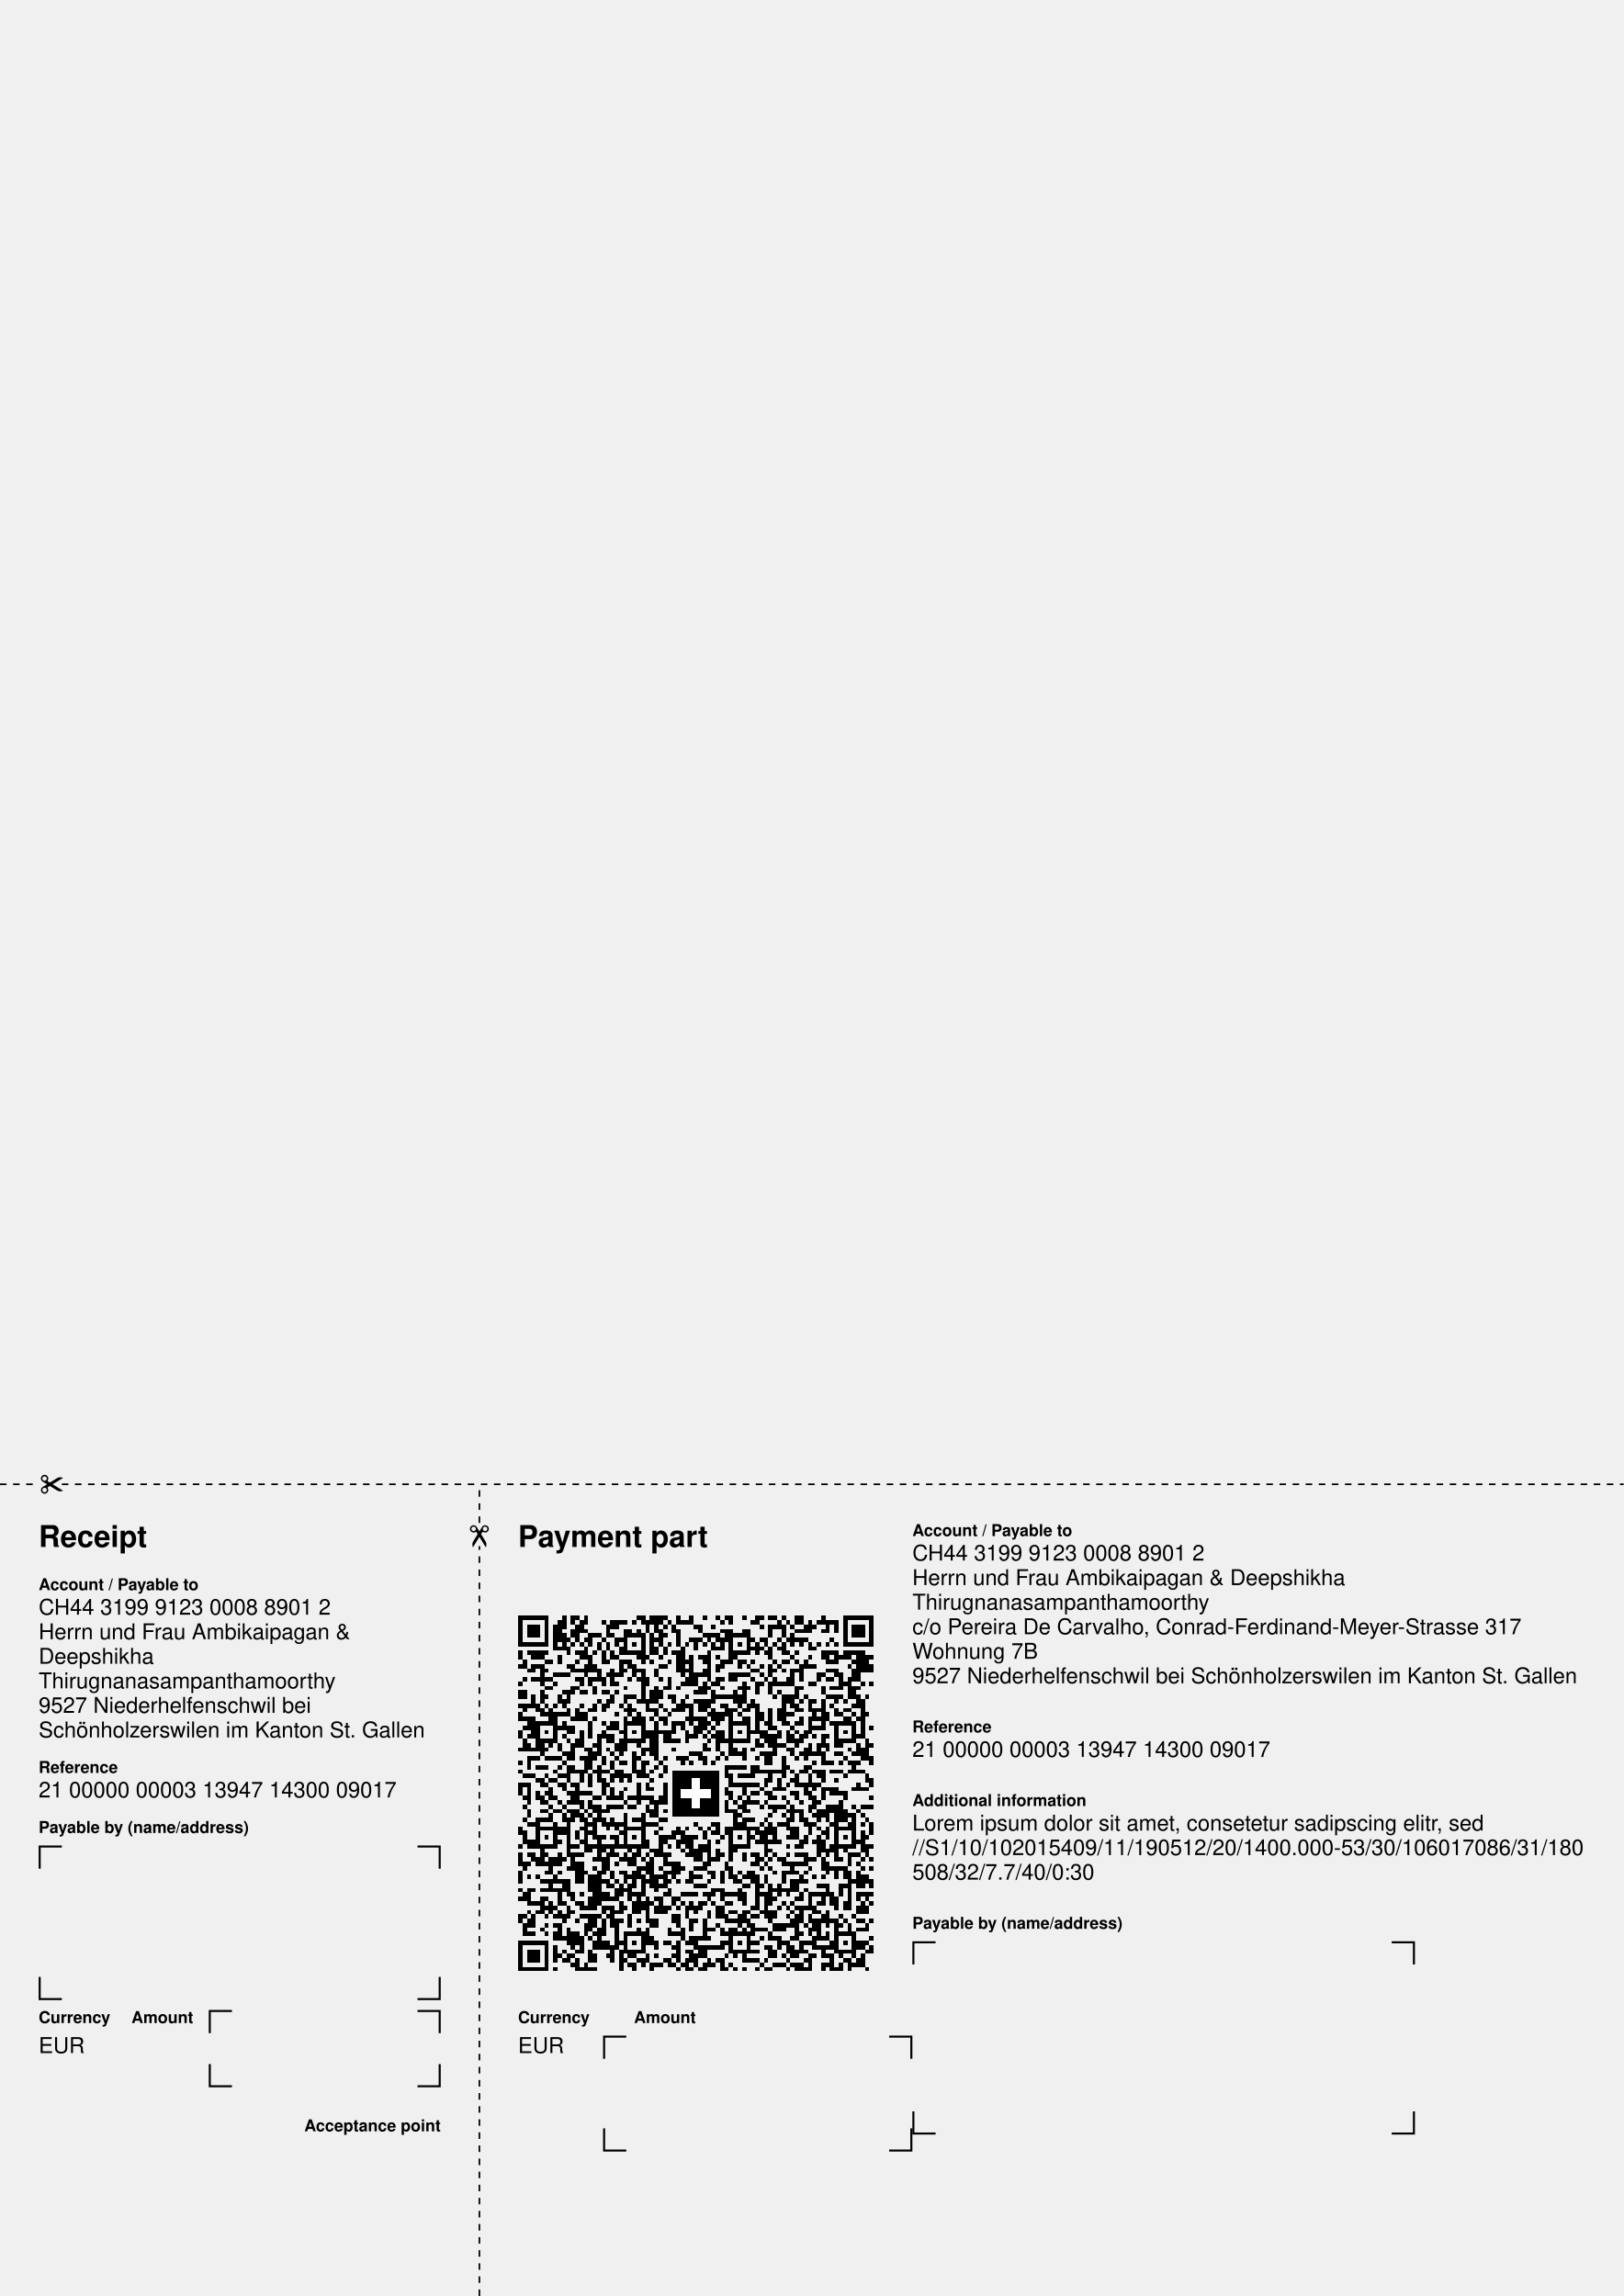
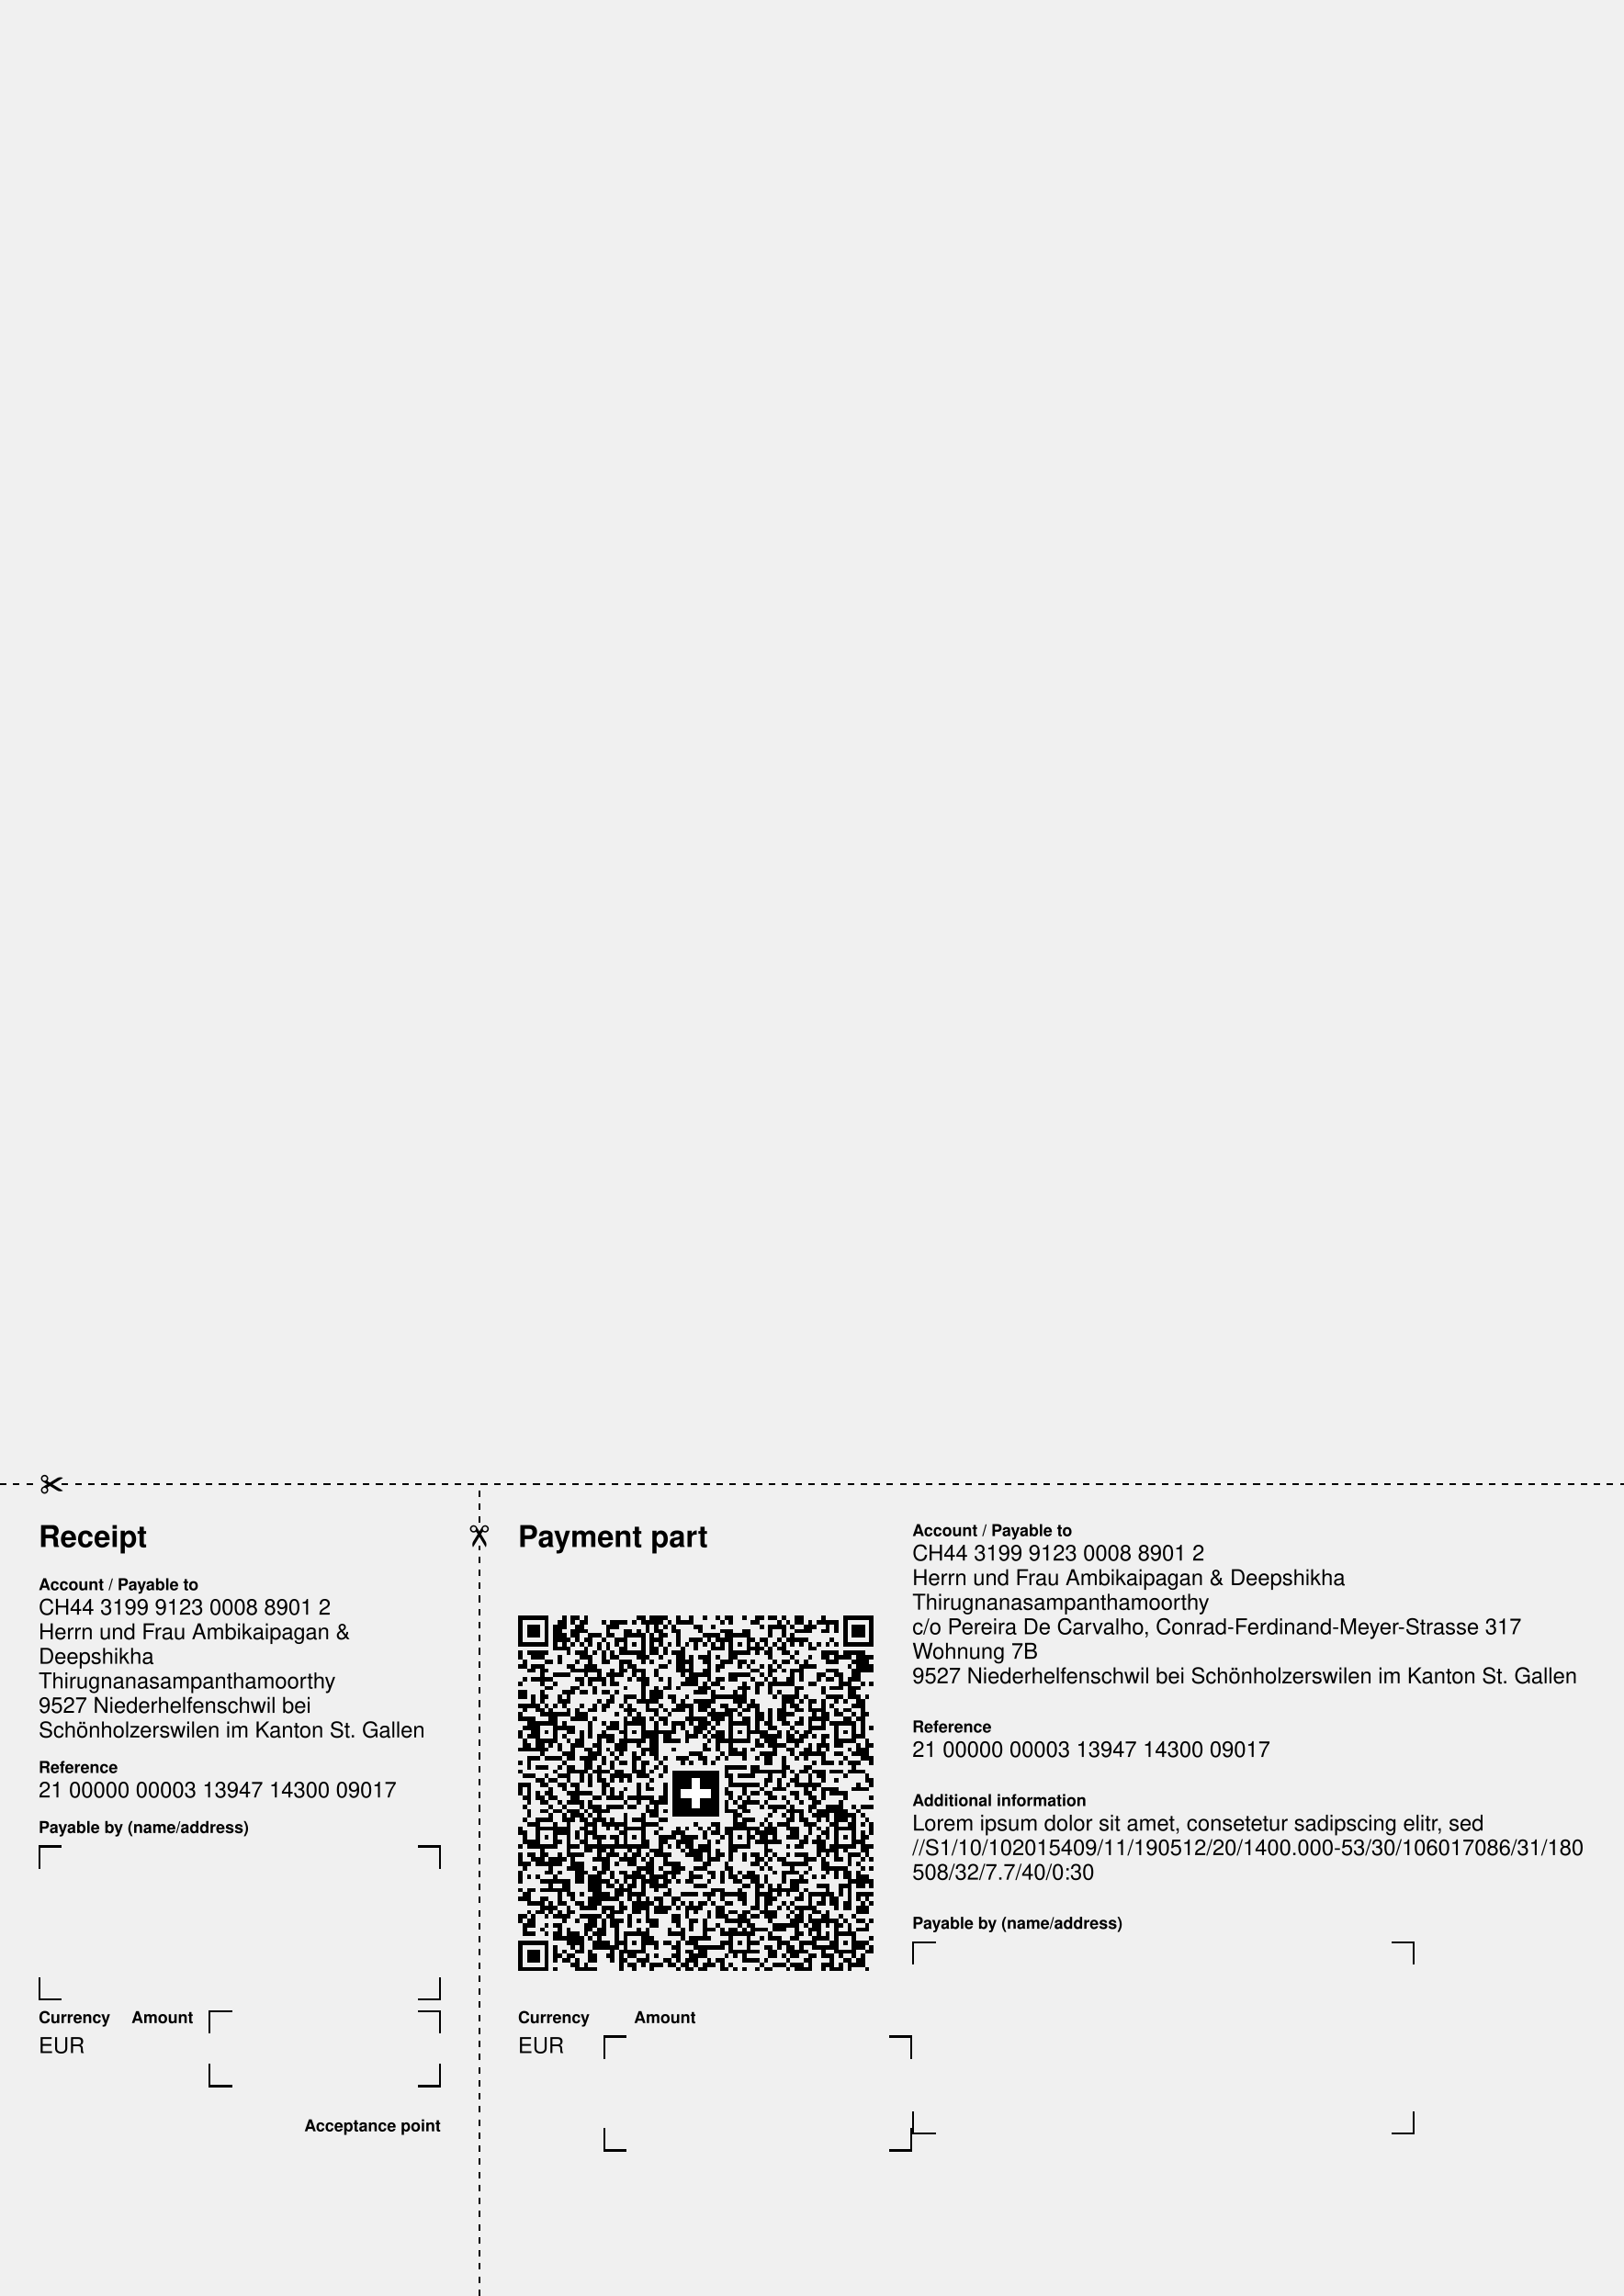
<svg xmlns="http://www.w3.org/2000/svg" width="210mm" height="297mm" version="1.1" viewBox="0 0 595.276 841.89">
  <g font-family="Helvetica,Arial,&quot;Liberation Sans&quot;" transform="translate(0 841.89)">
    <g transform="translate(189.921 0)">
      <text x="0" y="-274.665" font-size="11" font-weight="bold">Payment part</text>
    </g>
    <g transform="translate(189.921 -119.055) scale(1.61)">
      <path fill="#000000" shape-rendering="crispEdges" d="M0,-81h7v1h-7zm10,0h1v3h-1zm2,0h2v1h-2zm3,0h1v2h-1zm12,0h2v1h-2zm3,0h3v2h-3z m3,0h1v1h-1zm3,0h1v2h-1zm3,0h1v2h-1zm3,0h1v1h-1zm3,0h1v1h-1zm2,0h2v1h-2z m4,0h1v1h-1zm3,0h2v1h-2zm3,0h2v1h-2zm3,0h1v1h-1zm3,0h2v2h-2zm6,0h1v2h-1z m5,0h7v1h-7zm-74,1h1v6h-1zm6,0h1v6h-1zm3,0h1v5h-1zm3,0h1v1h-1zm2,0h1v3h-1z m5,0h1v1h-1zm2,0h4v1h-4zm5,0h1v1h-1zm2,0h2v1h-2zm6,0h1v1h-1zm3,0h2v1h-2z m9,0h1v1h-1zm2,0h1v1h-1zm5,0h2v1h-2zm6,0h1v2h-1zm2,0h1v1h-1zm5,0h1v3h-1z m2,0h1v1h-1zm2,0h3v1h-3zm4,0h1v6h-1zm6,0h1v6h-1zm-78,1h3v3h-3zm6,0h1v6h-1z m5,0h1v4h-1zm7,0h3v1h-3zm9,0h1v2h-1zm2,0h1v2h-1zm2,0h1v1h-1zm2,0h1v2h-1z m5,0h2v1h-2zm4,0h1v1h-1zm11,0h1v1h-1zm2,0h1v3h-1zm1,0h1v1h-1zm2,0h1v3h-1z m2,0h1v1h-1zm3,0h1v2h-1zm2,0h1v1h-1zm3,0h1v2h-1zm2,0h1v2h-1zm4,0h3v3h-3z m-64,1h1v2h-1zm3,0h1v1h-1zm5,0h1v2h-1zm4,0h1v6h-1zm1,0h1v2h-1zm2,0h1v2h-1z m5,0h1v4h-1zm4,0h1v4h-1zm5,0h1v1h-1zm5,0h3v1h-3zm5,0h2v2h-2zm12,0h2v1h-2z m6,0h1v1h-1zm-59,1h1v4h-1zm6,0h3v1h-3zm5,0h1v1h-1zm5,0h1v1h-1zm2,0h1v7h-1z m2,0h1v5h-1zm3,0h1v1h-1zm9,0h4v1h-4zm5,0h4v1h-4zm15,0h1v3h-1zm-51,1h1v1h-1z m4,0h2v1h-2zm4,0h1v1h-1zm3,0h2v1h-2zm9,0h1v1h-1zm8,0h3v1h-3zm4,0h1v1h-1z m2,0h4v1h-4zm7,0h1v4h-1zm1,0h1v1h-1zm2,0h2v1h-2zm4,0h1v1h-1zm2,0h1v1h-1z m2,0h3v1h-3zm8,0h1v1h-1zm-70,1h5v1h-5zm11,0h1v1h-1zm2,0h1v1h-1zm2,0h1v1h-1z m2,0h1v2h-1zm2,0h1v2h-1zm2,0h1v1h-1zm4,0h1v1h-1zm8,0h1v1h-1zm4,0h1v1h-1z m2,0h1v2h-1zm2,0h1v1h-1zm2,0h1v2h-1zm2,0h1v2h-1zm2,0h1v5h-1zm2,0h1v1h-1z m4,0h1v3h-1zm2,0h1v1h-1zm2,0h1v1h-1zm2,0h1v3h-1zm4,0h1v1h-1zm2,0h1v2h-1z m2,0h1v1h-1zm2,0h1v1h-1zm2,0h1v1h-1zm3,0h5v1h-5zm-66,1h1v1h-1zm2,0h1v2h-1z m4,0h1v3h-1zm8,0h1v2h-1zm8,0h1v2h-1zm2,0h1v2h-1zm4,0h1v7h-1zm8,0h1v1h-1z m8,0h1v1h-1zm2,0h1v1h-1zm2,0h1v3h-1zm2,0h1v1h-1zm8,0h1v1h-1zm-67,1h1v2h-1z m2,0h5v1h-5zm11,0h2v1h-2zm4,0h1v1h-1zm2,0h1v3h-1zm2,0h1v2h-1zm4,0h3v1h-3z m10,0h2v1h-2zm8,0h1v7h-1zm6,0h3v1h-3zm7,0h1v1h-1zm5,0h1v1h-1zm2,0h1v1h-1z m6,0h4v1h-4zm5,0h5v1h-5zm-71,1h3v1h-3zm6,0h1v2h-1zm5,0h1v1h-1zm2,0h1v4h-1z m6,0h1v1h-1zm5,0h1v1h-1zm2,0h1v1h-1zm3,0h1v1h-1zm4,0h1v4h-1zm3,0h1v7h-1z m2,0h2v1h-2zm4,0h1v1h-1zm4,0h1v1h-1zm13,0h1v1h-1zm4,0h1v1h-1zm3,0h2v1h-2z m3,0h4v1h-4zm5,0h3v4h-3zm3,0h1v1h-1zm-79,1h1v2h-1zm5,0h2v1h-2zm7,0h1v1h-1z m7,0h1v1h-1zm3,0h1v4h-1zm1,0h2v1h-2zm6,0h1v1h-1zm4,0h1v1h-1zm4,0h1v1h-1z m4,0h1v1h-1zm4,0h2v1h-2zm4,0h2v1h-2zm3,0h1v1h-1zm5,0h1v1h-1zm2,0h2v1h-2z m3,0h1v1h-1zm2,0h1v2h-1zm5,0h3v1h-3zm6,0h1v1h-1zm-76,1h1v1h-1zm3,0h3v1h-3z m8,0h2v1h-2zm4,0h1v3h-1zm2,0h1v2h-1zm8,0h2v1h-2zm7,0h2v1h-2zm13,0h2v1h-2z m5,0h1v1h-1zm2,0h1v1h-1zm3,0h1v1h-1zm2,0h1v3h-1zm2,0h1v1h-1zm5,0h1v4h-1z m2,0h2v1h-2zm9,0h1v1h-1zm5,0h1v2h-1zm-78,1h2v1h-2zm3,0h1v4h-1zm1,0h1v1h-1z m6,0h3v1h-3zm6,0h1v3h-1zm3,0h1v4h-1zm3,0h1v1h-1zm2,0h3v1h-3zm5,0h1v2h-1z m7,0h1v1h-1zm4,0h1v2h-1zm3,0h1v1h-1zm8,0h2v1h-2zm5,0h1v1h-1zm2,0h1v1h-1z m2,0h1v4h-1zm1,0h1v1h-1zm7,0h3v1h-3zm6,0h1v3h-1zm-68,1h4v1h-4zm12,0h1v1h-1z m2,0h1v1h-1zm4,0h1v1h-1zm2,0h1v7h-1zm12,0h1v3h-1zm1,0h1v1h-1zm7,0h5v1h-5z m7,0h1v1h-1zm13,0h2v1h-2zm4,0h2v1h-2zm5,0h1v2h-1zm-76,1h1v1h-1zm2,0h2v1h-2z m3,0h2v1h-2zm7,0h2v1h-2zm3,0h2v1h-2zm3,0h1v2h-1zm6,0h1v1h-1zm2,0h1v1h-1z m2,0h1v2h-1zm3,0h1v1h-1zm2,0h1v3h-1zm4,0h1v2h-1zm7,0h2v1h-2zm3,0h2v1h-2z m5,0h1v1h-1zm3,0h1v1h-1zm2,0h1v2h-1zm3,0h1v2h-1zm7,0h1v1h-1zm2,0h2v1h-2z m3,0h1v3h-1zm2,0h1v5h-1zm-75,1h1v1h-1zm8,0h1v1h-1zm6,0h1v1h-1zm2,0h1v1h-1z m6,0h1v1h-1zm15,0h1v1h-1zm5,0h1v3h-1zm2,0h2v1h-2zm7,0h1v5h-1zm3,0h1v3h-1z m1,0h1v1h-1zm2,0h1v3h-1zm2,0h2v1h-2zm7,0h2v1h-2zm8,0h1v1h-1zm4,0h1v1h-1z m2,0h1v1h-1zm-74,1h2v1h-2zm6,0h2v1h-2zm5,0h1v2h-1zm7,0h1v1h-1zm7,0h1v4h-1z m2,0h1v1h-1zm3,0h1v1h-1zm5,0h1v2h-1zm2,0h1v1h-1zm3,0h1v1h-1zm4,0h1v1h-1z m2,0h1v1h-1zm11,0h1v3h-1zm1,0h1v1h-1zm5,0h1v2h-1zm2,0h2v1h-2zm5,0h1v3h-1z m1,0h1v1h-1zm-77,1h2v2h-2zm5,0h1v3h-1zm5,0h3v1h-3zm4,0h2v1h-2zm5,0h2v1h-2z m3,0h1v1h-1zm8,0h1v3h-1zm2,0h1v2h-1zm8,0h1v1h-1zm4,0h1v3h-1zm5,0h1v3h-1z m10,0h1v1h-1zm-56,1h1v3h-1zm3,0h1v1h-1zm3,0h1v2h-1zm2,0h1v2h-1zm10,0h1v2h-1z m3,0h3v1h-3zm10,0h2v1h-2zm4,0h1v1h-1zm7,0h4v1h-4zm5,0h1v3h-1zm8,0h1v1h-1z m2,0h1v7h-1zm1,0h2v2h-2zm4,0h1v1h-1zm5,0h4v1h-4zm7,0h1v3h-1zm2,0h1v1h-1z m-69,1h1v2h-1zm8,0h1v1h-1zm2,0h1v2h-1zm4,0h1v1h-1zm3,0h1v1h-1zm2,0h1v3h-1z m6,0h1v1h-1zm2,0h1v3h-1zm3,0h4v1h-4zm13,0h1v2h-1zm11,0h1v1h-1zm2,0h1v3h-1z m1,0h1v1h-1zm2,0h1v7h-1zm3,0h1v1h-1zm2,0h1v1h-1zm4,0h1v9h-1zm-78,1h3v1h-3z m4,0h1v2h-1zm2,0h1v1h-1zm2,0h1v1h-1zm6,0h1v1h-1zm3,0h1v2h-1zm2,0h1v2h-1z m4,0h1v1h-1zm2,0h1v3h-1zm7,0h1v1h-1zm4,0h1v2h-1zm2,0h2v1h-2zm3,0h2v2h-2z m2,0h1v1h-1zm3,0h2v1h-2zm6,0h1v2h-1zm2,0h1v7h-1zm8,0h2v1h-2zm9,0h1v1h-1z m5,0h1v1h-1zm-75,1h1v1h-1zm4,0h1v2h-1zm2,0h1v4h-1zm4,0h1v2h-1zm2,0h1v3h-1z m3,0h1v1h-1zm8,0h1v1h-1zm2,0h1v1h-1zm4,0h2v1h-2zm3,0h1v1h-1zm2,0h1v1h-1z m4,0h1v4h-1zm5,0h1v3h-1zm3,0h2v2h-2zm2,0h1v1h-1zm2,0h1v1h-1zm6,0h1v5h-1z m2,0h1v3h-1zm4,0h2v1h-2zm4,0h1v3h-1zm1,0h1v1h-1zm4,0h1v2h-1zm2,0h2v1h-2z m-74,1h1v2h-1zm6,0h1v1h-1zm2,0h1v7h-1zm1,0h2v1h-2zm5,0h2v2h-2zm8,0h1v1h-1z m5,0h1v3h-1zm4,0h1v1h-1zm3,0h1v1h-1zm9,0h1v1h-1zm2,0h2v2h-2zm5,0h1v1h-1z m5,0h1v2h-1zm6,0h2v1h-2zm9,0h1v2h-1zm3,0h1v1h-1zm3,0h1v1h-1zm3,0h1v1h-1z m-78,1h3v1h-3zm11,0h1v1h-1zm5,0h1v1h-1zm7,0h1v8h-1zm2,0h1v2h-1zm2,0h1v6h-1z m2,0h1v1h-1zm2,0h2v1h-2zm6,0h1v1h-1zm2,0h3v1h-3zm8,0h1v9h-1zm3,0h2v2h-2z m13,0h1v2h-1zm2,0h1v4h-1zm2,0h1v1h-1zm6,0h2v2h-2zm3,0h1v1h-1zm-75,1h3v2h-3z m3,0h2v1h-2zm5,0h1v2h-1zm6,0h1v4h-1zm3,0h1v1h-1zm2,0h2v2h-2zm4,0h1v1h-1z m6,0h1v9h-1zm2,0h1v1h-1zm2,0h3v1h-3zm6,0h2v2h-2zm2,0h1v1h-1zm2,0h1v1h-1z m4,0h2v1h-2zm7,0h1v1h-1zm5,0h1v1h-1zm2,0h1v1h-1zm8,0h3v1h-3zm5,0h1v5h-1z m-75,1h1v1h-1zm8,0h1v1h-1zm2,0h2v2h-2zm9,0h1v1h-1zm15,0h1v2h-1zm2,0h1v1h-1z m3,0h1v3h-1zm4,0h1v1h-1zm8,0h1v4h-1zm6,0h1v1h-1zm4,0h1v1h-1zm5,0h2v1h-2z m5,0h1v5h-1zm8,0h1v1h-1zm-80,1h1v2h-1zm3,0h2v2h-2zm3,0h1v1h-1zm8,0h1v4h-1z m5,0h1v2h-1zm4,0h1v1h-1zm3,0h1v1h-1zm3,0h2v2h-2zm3,0h3v1h-3zm6,0h1v3h-1z m3,0h1v1h-1zm2,0h1v1h-1zm2,0h2v3h-2zm5,0h1v1h-1zm3,0h1v1h-1zm2,0h2v2h-2z m4,0h1v2h-1zm2,0h1v3h-1zm2,0h1v1h-1zm2,0h1v2h-1zm9,0h1v1h-1zm-72,1h1v1h-1z m8,0h1v1h-1zm8,0h1v5h-1zm2,0h2v2h-2zm13,0h2v2h-2zm6,0h1v1h-1zm3,0h1v1h-1z m2,0h1v1h-1zm13,0h2v3h-2zm5,0h1v2h-1zm2,0h1v2h-1zm3,0h1v1h-1zm2,0h1v3h-1z m1,0h1v1h-1zm7,0h1v1h-1zm-76,1h1v3h-1zm3,0h2v3h-2zm2,0h2v1h-2zm5,0h1v1h-1z m2,0h1v2h-1zm10,0h1v4h-1zm2,0h3v1h-3zm5,0h1v4h-1zm5,0h2v1h-2zm8,0h1v1h-1z m4,0h1v1h-1zm2,0h3v1h-3zm5,0h1v2h-1zm2,0h1v1h-1zm7,0h1v2h-1zm10,0h3v1h-3z m6,0h1v5h-1zm-77,1h1v2h-1zm5,0h1v1h-1zm2,0h1v2h-1zm3,0h1v4h-1zm5,0h1v1h-1z m5,0h1v2h-1zm5,0h1v1h-1zm15,0h1v2h-1zm3,0h1v2h-1zm10,0h1v1h-1zm4,0h2v1h-2z m7,0h1v3h-1zm2,0h1v3h-1zm2,0h1v2h-1zm3,0h1v1h-1zm4,0h1v3h-1zm3,0h1v1h-1z m-80,1h1v1h-1zm3,0h1v1h-1zm3,0h1v1h-1zm9,0h2v1h-2zm5,0h1v1h-1zm8,0h2v1h-2z m7,0h1v1h-1zm8,0h1v1h-1zm6,0h1v2h-1zm2,0h1v3h-1zm2,0h1v1h-1zm5,0h1v2h-1z m3,0h2v1h-2zm4,0h1v3h-1zm10,0h1v1h-1zm3,0h1v3h-1zm-73,1h1v1h-1zm5,0h2v1h-2z m6,0h2v2h-2zm5,0h1v1h-1zm5,0h1v5h-1zm2,0h1v1h-1zm11,0h3v1h-3zm7,0h1v1h-1z m4,0h1v1h-1zm5,0h3v1h-3zm7,0h1v1h-1zm2,0h1v1h-1zm3,0h1v1h-1zm2,0h1v3h-1z m3,0h2v1h-2zm4,0h1v1h-1zm-74,1h3v1h-3zm4,0h4v1h-4zm5,0h1v1h-1zm3,0h2v1h-2z m5,0h1v2h-1zm3,0h1v1h-1zm5,0h1v1h-1zm6,0h1v1h-1zm3,0h3v1h-3zm5,0h2v1h-2z m4,0h1v1h-1zm2,0h1v1h-1zm7,0h1v1h-1zm2,0h2v2h-2zm4,0h1v5h-1zm3,0h1v1h-1z m11,0h1v1h-1zm6,0h1v2h-1zm-80,1h1v1h-1zm2,0h1v2h-1zm8,0h1v1h-1zm5,0h2v2h-2z m6,0h1v2h-1zm2,0h2v1h-2zm5,0h1v4h-1zm1,0h1v1h-1zm3,0h1v1h-1zm5,0h1v1h-1z m2,0h1v1h-1zm3,0h1v1h-1zm2,0h1v1h-1zm23,0h1v1h-1zm3,0h2v1h-2zm3,0h1v1h-1z m2,0h3v1h-3zm-71,1h3v1h-3zm5,0h1v1h-1zm2,0h2v2h-2zm7,0h1v4h-1zm13,0h1v1h-1z m2,0h1v2h-1zm14,0h5v1h-5zm6,0h2v2h-2zm8,0h1v1h-1zm4,0h2v1h-2zm11,0h1v2h-1z m-76,1h1v1h-1zm8,0h1v1h-1zm5,0h3v1h-3zm4,0h1v1h-1zm2,0h2v1h-2zm3,0h2v2h-2z m5,0h1v2h-1zm3,0h1v1h-1zm17,0h1v2h-1zm8,0h5v1h-5zm7,0h1v1h-1zm2,0h2v1h-2z m3,0h3v1h-3zm4,0h3v1h-3zm4,0h1v1h-1zm2,0h2v1h-2zm-76,1h3v1h-3zm5,0h1v1h-1z m3,0h3v1h-3zm5,0h1v2h-1zm2,0h1v3h-1zm5,0h1v2h-1zm3,0h2v1h-2zm5,0h1v1h-1z m3,0h1v1h-1zm16,0h1v3h-1zm2,0h4v1h-4zm7,0h1v2h-1zm6,0h1v3h-1zm3,0h1v3h-1z m2,0h2v1h-2zm6,0h1v1h-1zm5,0h1v2h-1zm-75,1h2v1h-2zm3,0h2v1h-2zm4,0h1v1h-1z m8,0h1v4h-1zm4,0h1v1h-1zm2,0h1v1h-1zm5,0h1v1h-1zm26,0h1v2h-1zm3,0h1v3h-1z m3,0h1v1h-1zm7,0h1v1h-1zm3,0h1v1h-1zm8,0h1v2h-1zm-80,1h3v1h-3zm5,0h2v1h-2z m4,0h2v1h-2zm3,0h2v1h-2zm8,0h1v1h-1zm7,0h1v5h-1zm2,0h1v2h-1zm4,0h1v5h-1z m16,0h6v1h-6zm12,0h1v1h-1zm3,0h2v1h-2zm3,0h2v1h-2zm10,0h1v2h-1zm-77,1h1v2h-1z m2,0h1v4h-1zm5,0h1v3h-1zm3,0h1v1h-1zm3,0h1v4h-1zm8,0h1v3h-1zm3,0h1v1h-1z m6,0h1v1h-1zm17,0h1v2h-1zm4,0h1v2h-1zm4,0h1v1h-1zm3,0h1v1h-1zm2,0h1v1h-1z m5,0h1v2h-1zm2,0h1v1h-1zm2,0h4v1h-4zm7,0h1v1h-1zm2,0h2v1h-2zm-74,1h1v2h-1z m2,0h1v1h-1zm5,0h2v1h-2zm3,0h3v1h-3zm9,0h1v2h-1zm25,0h1v2h-1zm5,0h2v1h-2z m3,0h2v1h-2zm6,0h2v1h-2zm4,0h1v2h-1zm3,0h1v2h-1zm2,0h4v1h-4zm-70,1h1v1h-1z m4,0h1v2h-1zm3,0h1v1h-1zm4,0h1v2h-1zm5,0h2v1h-2zm3,0h1v1h-1zm2,0h1v1h-1z m3,0h2v1h-2zm3,0h3v1h-3zm4,0h1v2h-1zm18,0h1v1h-1zm2,0h1v2h-1zm5,0h2v1h-2z m3,0h1v1h-1zm3,0h1v1h-1zm4,0h1v3h-1zm7,0h1v1h-1zm6,0h1v1h-1zm-74,1h1v1h-1z m3,0h1v1h-1zm2,0h1v1h-1zm3,0h1v2h-1zm2,0h1v2h-1zm8,0h1v1h-1zm6,0h2v1h-2z m17,0h1v3h-1zm2,0h1v1h-1zm2,0h1v3h-1zm2,0h2v1h-2zm3,0h1v1h-1zm5,0h1v1h-1z m3,0h1v1h-1zm4,0h1v1h-1zm5,0h1v5h-1zm-72,1h1v1h-1zm6,0h1v1h-1zm3,0h1v1h-1z m7,0h2v2h-2zm3,0h4v1h-4zm5,0h2v1h-2zm4,0h1v2h-1zm2,0h1v3h-1zm19,0h1v1h-1z m5,0h1v1h-1zm2,0h4v1h-4zm5,0h1v4h-1zm4,0h1v2h-1zm4,0h3v2h-3zm6,0h1v1h-1z m2,0h3v1h-3zm-76,1h1v2h-1zm3,0h2v1h-2zm3,0h2v1h-2zm3,0h3v1h-3zm4,0h1v1h-1z m4,0h2v1h-2zm11,0h1v2h-1zm3,0h1v1h-1zm15,0h2v1h-2zm4,0h1v1h-1zm6,0h1v1h-1z m3,0h1v1h-1zm2,0h2v1h-2zm5,0h2v2h-2zm6,0h1v3h-1zm3,0h1v1h-1zm-70,1h1v2h-1z m3,0h1v2h-1zm2,0h3v1h-3zm4,0h1v1h-1zm2,0h1v2h-1zm6,0h1v8h-1zm4,0h1v8h-1z m21,0h1v4h-1zm1,0h1v1h-1zm7,0h1v1h-1zm3,0h1v1h-1zm4,0h1v2h-1zm3,0h1v1h-1z m3,0h1v2h-1zm2,0h1v11h-1zm3,0h2v1h-2zm3,0h1v1h-1zm-77,1h1v1h-1zm3,0h1v7h-1z m1,0h2v1h-2zm6,0h1v9h-1zm1,0h1v1h-1zm2,0h2v1h-2zm3,0h1v5h-1zm2,0h1v2h-1z m2,0h1v2h-1zm5,0h2v1h-2zm6,0h2v1h-2zm19,0h3v1h-3zm5,0h1v1h-1zm5,0h1v3h-1z m4,0h1v2h-1zm3,0h1v1h-1zm8,0h1v7h-1zm3,0h1v1h-1zm-77,1h2v1h-2zm6,0h1v6h-1z m7,0h1v7h-1zm1,0h1v1h-1zm4,0h1v2h-1zm2,0h2v1h-2zm7,0h3v1h-3zm11,0h1v1h-1z m4,0h2v1h-2zm6,0h2v2h-2zm5,0h1v1h-1zm2,0h1v3h-1zm2,0h2v1h-2zm7,0h1v3h-1z m1,0h1v1h-1zm4,0h1v1h-1zm4,0h1v2h-1zm3,0h1v1h-1zm2,0h1v3h-1zm-80,1h1v2h-1z m5,0h3v1h-3zm4,0h2v2h-2zm5,0h1v1h-1zm8,0h1v1h-1zm3,0h3v1h-3zm7,0h1v1h-1z m4,0h1v2h-1zm2,0h1v1h-1zm3,0h1v1h-1zm2,0h1v1h-1zm2,0h1v2h-1zm2,0h2v2h-2z m5,0h1v5h-1zm1,0h2v1h-2zm3,0h1v7h-1zm2,0h1v4h-1zm4,0h2v3h-2zm6,0h1v1h-1z m2,0h1v3h-1zm3,0h2v1h-2zm-72,1h1v3h-1zm12,0h1v2h-1zm3,0h1v1h-1zm7,0h1v1h-1z m8,0h1v1h-1zm4,0h1v2h-1zm2,0h1v3h-1zm5,0h1v2h-1zm2,0h1v1h-1zm10,0h2v1h-2z m15,0h1v1h-1zm9,0h1v5h-1zm-72,1h1v1h-1zm12,0h1v6h-1zm1,0h1v1h-1zm2,0h2v1h-2z m5,0h1v1h-1zm6,0h1v5h-1zm1,0h2v1h-2zm5,0h2v3h-2zm2,0h1v1h-1zm6,0h1v1h-1z m2,0h1v6h-1zm2,0h1v1h-1zm3,0h1v1h-1zm2,0h1v2h-1zm6,0h1v1h-1zm4,0h1v2h-1z m3,0h1v5h-1zm6,0h1v1h-1zm5,0h1v1h-1zm-77,1h2v2h-2zm7,0h1v1h-1zm5,0h1v1h-1z m8,0h1v2h-1zm7,0h1v2h-1zm4,0h1v1h-1zm3,0h1v2h-1zm7,0h1v6h-1zm2,0h1v1h-1z m9,0h1v1h-1zm3,0h1v1h-1zm2,0h1v1h-1zm5,0h1v2h-1zm3,0h1v1h-1zm2,0h1v3h-1z m8,0h1v1h-1zm-77,1h1v1h-1zm5,0h1v5h-1zm1,0h2v1h-2zm6,0h2v1h-2zm4,0h2v1h-2z m3,0h3v1h-3zm4,0h1v1h-1zm2,0h3v1h-3zm9,0h1v1h-1zm7,0h2v2h-2zm8,0h3v1h-3z m12,0h1v1h-1zm2,0h1v1h-1zm8,0h1v2h-1zm2,0h3v1h-3zm6,0h1v3h-1zm1,0h1v1h-1z m-64,1h1v1h-1zm3,0h1v1h-1zm2,0h1v2h-1zm4,0h1v1h-1zm2,0h1v2h-1zm3,0h2v1h-2z m7,0h1v1h-1zm2,0h2v2h-2zm6,0h1v3h-1zm4,0h1v1h-1zm8,0h1v1h-1zm13,0h1v2h-1z m4,0h1v1h-1zm-74,1h1v3h-1zm2,0h2v1h-2zm4,0h1v1h-1zm3,0h1v3h-1zm3,0h1v4h-1z m1,0h2v1h-2zm7,0h1v4h-1zm2,0h1v1h-1zm2,0h1v2h-1zm2,0h1v3h-1zm3,0h1v1h-1z m2,0h1v1h-1zm2,0h1v3h-1zm1,0h1v1h-1zm4,0h1v1h-1zm3,0h1v2h-1zm5,0h1v1h-1z m5,0h1v2h-1zm2,0h2v1h-2zm5,0h1v1h-1zm3,0h1v1h-1zm2,0h3v1h-3zm12,0h3v1h-3z m-72,1h2v1h-2zm4,0h2v2h-2zm3,0h1v1h-1zm7,0h1v1h-1zm2,0h1v4h-1zm4,0h1v1h-1z m2,0h1v2h-1zm3,0h1v1h-1zm2,0h1v7h-1zm10,0h1v1h-1zm4,0h1v1h-1zm10,0h2v1h-2z m3,0h1v1h-1zm2,0h2v1h-2zm6,0h3v1h-3zm4,0h1v3h-1zm4,0h1v1h-1zm2,0h1v2h-1z m3,0h1v1h-1zm2,0h1v1h-1zm-79,1h2v1h-2zm3,0h1v1h-1zm2,0h1v1h-1zm7,0h2v5h-2z m9,0h1v1h-1zm7,0h1v3h-1zm5,0h3v1h-3zm8,0h1v2h-1zm5,0h1v2h-1zm6,0h2v1h-2z m3,0h1v1h-1zm4,0h6v1h-6zm10,0h1v3h-1zm7,0h1v1h-1zm-76,1h1v1h-1zm6,0h1v2h-1z m4,0h1v1h-1zm6,0h1v1h-1zm10,0h1v3h-1zm1,0h1v1h-1zm4,0h1v1h-1zm3,0h2v2h-2z m2,0h1v1h-1zm3,0h2v1h-2zm8,0h1v3h-1zm7,0h1v1h-1zm2,0h1v1h-1zm5,0h1v2h-1z m4,0h1v1h-1zm5,0h4v1h-4zm7,0h1v1h-1zm2,0h1v1h-1zm-80,1h1v3h-1zm6,0h1v1h-1z m3,0h1v1h-1zm6,0h1v1h-1zm3,0h1v8h-1zm3,0h1v2h-1zm2,0h2v1h-2zm3,0h1v4h-1z m7,0h1v4h-1zm1,0h1v1h-1zm5,0h1v3h-1zm4,0h2v1h-2zm3,0h1v3h-1zm4,0h1v1h-1z m2,0h2v2h-2zm6,0h1v1h-1zm2,0h1v3h-1zm1,0h1v1h-1zm2,0h1v1h-1zm2,0h1v1h-1z m7,0h1v2h-1zm2,0h2v2h-2zm3,0h1v4h-1zm-75,1h1v1h-1zm2,0h1v1h-1zm4,0h1v2h-1z m8,0h2v4h-2zm8,0h2v1h-2zm4,0h1v5h-1zm3,0h1v4h-1zm1,0h1v1h-1zm3,0h1v1h-1z m5,0h2v1h-2zm4,0h1v1h-1zm5,0h1v2h-1zm2,0h1v1h-1zm3,0h1v8h-1zm2,0h1v2h-1z m8,0h1v2h-1zm3,0h1v1h-1zm2,0h1v1h-1zm9,0h2v2h-2zm-73,1h3v1h-3zm4,0h3v1h-3z m10,0h2v1h-2zm3,0h1v1h-1zm2,0h1v1h-1zm5,0h1v1h-1zm5,0h1v1h-1zm2,0h1v1h-1z m2,0h1v1h-1zm5,0h1v1h-1zm7,0h1v1h-1zm3,0h1v1h-1zm9,0h2v3h-2zm3,0h1v1h-1z m10,0h1v7h-1zm1,0h1v1h-1zm4,0h1v2h-1zm-73,1h1v2h-1zm3,0h2v2h-2zm10,0h2v1h-2z m3,0h1v3h-1zm2,0h1v4h-1zm7,0h1v1h-1zm8,0h3v1h-3zm11,0h2v1h-2zm4,0h1v1h-1z m2,0h1v5h-1zm2,0h1v3h-1zm9,0h3v1h-3zm5,0h1v3h-1zm1,0h1v1h-1zm4,0h1v1h-1z m-78,1h1v1h-1zm2,0h1v4h-1zm1,0h1v1h-1zm2,0h2v1h-2zm3,0h2v1h-2zm14,0h1v3h-1z m2,0h1v1h-1zm10,0h1v2h-1zm10,0h3v1h-3zm6,0h1v3h-1zm8,0h1v1h-1zm2,0h2v1h-2z m5,0h1v1h-1zm5,0h1v2h-1zm-69,1h1v2h-1zm8,0h1v3h-1zm2,0h2v1h-2zm3,0h1v1h-1z m3,0h1v4h-1zm2,0h2v2h-2zm7,0h2v1h-2zm7,0h1v1h-1zm4,0h4v1h-4zm5,0h3v1h-3z m4,0h4v1h-4zm5,0h1v3h-1zm4,0h2v1h-2zm6,0h1v1h-1zm3,0h1v2h-1zm2,0h4v1h-4z m5,0h1v3h-1zm6,0h4v1h-4zm-77,1h1v1h-1zm5,0h1v4h-1zm1,0h1v1h-1zm6,0h1v1h-1z m4,0h1v3h-1zm5,0h1v1h-1zm6,0h1v4h-1zm2,0h1v6h-1zm2,0h2v1h-2zm4,0h2v1h-2z m8,0h1v1h-1zm3,0h1v1h-1zm10,0h1v5h-1zm2,0h1v1h-1zm5,0h1v1h-1zm3,0h1v3h-1z m3,0h1v2h-1zm3,0h1v3h-1zm5,0h1v1h-1zm2,0h1v1h-1zm-76,1h2v1h-2zm4,0h1v3h-1z m3,0h1v1h-1zm3,0h2v1h-2zm10,0h1v3h-1zm3,0h1v3h-1zm2,0h1v2h-1zm2,0h1v1h-1z m2,0h1v3h-1zm3,0h1v1h-1zm2,0h1v1h-1zm2,0h1v2h-1zm2,0h2v1h-2zm3,0h1v1h-1z m3,0h2v1h-2zm13,0h1v1h-1zm2,0h1v1h-1zm6,0h1v1h-1zm6,0h1v2h-1zm4,0h1v3h-1z m2,0h1v1h-1zm-74,1h1v1h-1zm2,0h1v1h-1zm3,0h1v3h-1zm3,0h2v1h-2zm5,0h3v1h-3z m5,0h1v1h-1zm7,0h1v2h-1zm2,0h2v1h-2zm3,0h1v1h-1zm2,0h1v3h-1zm2,0h2v1h-2z m5,0h2v3h-2zm8,0h1v1h-1zm6,0h1v1h-1zm2,0h1v1h-1zm2,0h3v1h-3zm4,0h1v2h-1z m10,0h1v2h-1zm2,0h1v2h-1zm-77,1h1v1h-1zm2,0h1v1h-1zm5,0h1v2h-1zm3,0h1v1h-1z m7,0h1v1h-1zm2,0h1v4h-1zm1,0h1v1h-1zm11,0h1v1h-1zm7,0h1v1h-1zm3,0h1v2h-1z m5,0h2v1h-2zm3,0h1v3h-1zm1,0h1v1h-1zm3,0h1v1h-1zm2,0h2v2h-2zm5,0h1v1h-1z m2,0h1v3h-1zm4,0h1v1h-1zm2,0h1v4h-1zm-70,1h2v1h-2zm3,0h1v3h-1zm3,0h1v1h-1z m2,0h1v1h-1zm2,0h1v2h-1zm4,0h5v1h-5zm6,0h1v1h-1zm5,0h1v3h-1zm10,0h2v2h-2z m12,0h1v2h-1zm3,0h1v3h-1zm3,0h2v1h-2zm8,0h1v1h-1zm2,0h1v6h-1zm3,0h1v2h-1z m3,0h1v2h-1zm4,0h1v1h-1zm3,0h1v1h-1zm-76,1h1v1h-1zm2,0h1v2h-1zm11,0h1v1h-1z m3,0h2v2h-2zm3,0h1v4h-1zm3,0h1v7h-1zm1,0h1v1h-1zm4,0h1v1h-1zm3,0h2v2h-2z m9,0h1v3h-1zm1,0h1v1h-1zm2,0h1v5h-1zm6,0h2v1h-2zm4,0h1v2h-1zm5,0h1v1h-1z m5,0h1v2h-1zm5,0h2v3h-2zm4,0h2v1h-2zm3,0h1v1h-1zm3,0h2v1h-2zm3,0h1v1h-1z m-79,1h1v3h-1zm5,0h1v1h-1zm2,0h2v1h-2zm7,0h1v3h-1zm21,0h1v1h-1zm9,0h1v1h-1z m8,0h1v3h-1zm5,0h3v2h-3zm3,0h1v1h-1zm4,0h1v1h-1zm7,0h1v7h-1zm1,0h1v1h-1z m2,0h1v3h-1zm4,0h1v2h-1zm-74,1h1v1h-1zm4,0h1v3h-1zm2,0h1v4h-1zm5,0h1v1h-1z m2,0h1v5h-1zm9,0h1v2h-1zm2,0h1v4h-1zm5,0h1v2h-1zm3,0h1v3h-1zm6,0h2v1h-2z m3,0h1v2h-1zm2,0h1v6h-1zm1,0h1v2h-1zm2,0h1v2h-1zm3,0h3v1h-3zm12,0h1v2h-1z m11,0h2v1h-2zm-75,1h2v1h-2zm4,0h1v1h-1zm2,0h1v2h-1zm4,0h2v3h-2zm5,0h1v1h-1z m7,0h1v5h-1zm1,0h2v1h-2zm3,0h1v5h-1zm7,0h2v1h-2zm12,0h1v1h-1zm3,0h1v1h-1z m2,0h1v5h-1zm5,0h1v2h-1zm7,0h1v1h-1zm4,0h1v2h-1zm2,0h1v2h-1zm3,0h2v1h-2z m3,0h1v6h-1zm-66,1h1v1h-1zm4,0h1v4h-1zm2,0h1v1h-1zm14,0h1v2h-1zm9,0h2v2h-2z m2,0h1v1h-1zm2,0h1v1h-1zm12,0h1v1h-1zm3,0h2v1h-2zm4,0h1v1h-1zm5,0h1v3h-1z m2,0h1v1h-1zm11,0h1v1h-1zm-80,1h7v1h-7zm17,0h1v2h-1zm2,0h2v2h-2zm4,0h1v1h-1z m3,0h1v1h-1zm5,0h1v2h-1zm2,0h2v1h-2zm3,0h1v5h-1zm2,0h1v1h-1zm8,0h2v1h-2z m4,0h1v1h-1zm3,0h2v1h-2zm6,0h3v1h-3zm5,0h3v1h-3zm7,0h1v2h-1zm3,0h1v1h-1z m3,0h2v2h-2zm2,0h1v1h-1zm-79,1h1v6h-1zm6,0h1v6h-1zm2,0h1v4h-1zm4,0h1v1h-1z m9,0h1v4h-1zm14,0h1v1h-1zm5,0h7v1h-7zm16,0h2v1h-2zm3,0h1v1h-1zm2,0h2v2h-2z m3,0h1v2h-1zm4,0h3v1h-3zm12,0h1v2h-1zm-78,1h3v3h-3zm8,0h1v1h-1zm3,0h1v1h-1z m3,0h1v3h-1zm7,0h1v5h-1zm2,0h2v2h-2zm2,0h1v1h-1zm11,0h2v1h-2zm3,0h2v2h-2z m8,0h3v1h-3zm4,0h2v1h-2zm4,0h2v2h-2zm6,0h1v2h-1zm2,0h1v1h-1zm4,0h1v2h-1z m4,0h3v1h-3zm6,0h1v1h-1zm-70,1h1v1h-1zm2,0h2v1h-2zm6,0h1v2h-1zm3,0h1v1h-1z m9,0h1v2h-1zm2,0h1v1h-1zm4,0h1v1h-1zm4,0h2v2h-2zm8,0h1v1h-1zm2,0h1v1h-1z m2,0h1v2h-1zm9,0h1v1h-1zm2,0h1v1h-1zm4,0h1v4h-1zm1,0h1v1h-1zm3,0h2v1h-2z m3,0h1v1h-1zm5,0h1v3h-1zm-68,1h2v1h-2zm3,0h1v3h-1zm11,0h1v1h-1zm3,0h2v1h-2z m6,0h2v1h-2zm5,0h1v3h-1zm5,0h1v2h-1zm2,0h2v1h-2zm7,0h3v1h-3zm4,0h1v1h-1z m5,0h1v1h-1zm4,0h1v1h-1zm6,0h1v3h-1zm3,0h2v1h-2zm3,0h1v2h-1zm-65,1h1v1h-1z m3,0h1v2h-1zm10,0h2v1h-2zm3,0h1v1h-1zm2,0h3v1h-3zm4,0h2v1h-2zm3,0h1v1h-1z m3,0h1v1h-1zm2,0h1v2h-1zm2,0h1v1h-1zm2,0h1v2h-1zm2,0h1v1h-1zm7,0h1v1h-1z m3,0h3v1h-3zm4,0h3v1h-3zm7,0h2v1h-2zm4,0h1v2h-1zm2,0h2v1h-2zm-74,1h5v1h-5z m7,0h1v1h-1zm6,0h1v1h-1zm2,0h2v1h-2zm10,0h1v1h-1zm4,0h1v1h-1zm6,0h1v1h-1z m3,0h1v1h-1zm2,0h1v1h-1zm6,0h1v1h-1zm2,0h1v1h-1zm2,0h1v1h-1zm3,0h1v1h-1z m2,0h2v1h-2zm5,0h1v1h-1zm2,0h3v1h-3zm6,0h1v1h-1zm3,0h1v1h-1zm3,0h1v1h-1z m4,0h1v1h-1z" />
    </g>
    <g transform="translate(189.921 -119.055)">
      <path fill="#000000" shape-rendering="crispEdges" d="M56.693,-73.701h17.008v17.008h-17.008z" />
      <path fill="#FFFFFF" shape-rendering="crispEdges" d="M63.543,-70.709h3.307v11.024h-3.307zm-3.858,3.858h11.024v3.307h-11.024z" />
    </g>
    <g transform="translate(189.921 0)">
      <text x="0" y="-100.082" font-size="6" font-weight="bold">Currency</text>
      <text x="0" y="-89.082" font-size="8">EUR</text>
      <text x="42.52" y="-100.082" font-size="6" font-weight="bold">Amount</text>
-       <path stroke="#000000" stroke-width="0.75" fill="none" d="M31.556,-61.466l0,8.129l8.129,0m96.378,0l8.129,0l0,-8.129m0,-25.512l0,-8.129l-8.129,0m-96.378,0l-8.129,0l0,8.129" />
+       <path stroke="#000000" stroke-width="0.75" shape-rendering="crispEdges" fill="none" d="M31.556,-61.466l0,8.129l8.129,0m96.378,0l8.129,0l0,-8.129m0,-25.512l0,-8.129l-8.129,0m-96.378,0l-8.129,0l0,8.129" />
    </g>
    <g transform="translate(334.488 0)">
      <text x="0" y="-278.665" font-size="6" font-weight="bold">Account / Payable to</text>
      <text x="0" y="-269.665" font-size="8">CH44 3199 9123 0008 8901 2</text>
      <text x="0" y="-260.665" font-size="8">Herrn und Frau Ambikaipagan &amp; Deepshikha</text>
      <text x="0" y="-251.665" font-size="8">Thirugnanasampanthamoorthy</text>
      <text x="0" y="-242.665" font-size="8">c/o Pereira De Carvalho, Conrad-Ferdinand-Meyer-Strasse 317</text>
      <text x="0" y="-233.665" font-size="8">Wohnung 7B</text>
      <text x="0" y="-224.665" font-size="8">9527 Niederhelfenschwil bei Schönholzerswilen im Kanton St. Gallen</text>
      <text x="0" y="-206.665" font-size="6" font-weight="bold">Reference</text>
      <text x="0" y="-197.665" font-size="8">21 00000 00003 13947 14300 09017</text>
      <text x="0" y="-179.665" font-size="6" font-weight="bold">Additional information</text>
      <text x="0" y="-170.665" font-size="8">Lorem ipsum dolor sit amet, consetetur sadipscing elitr, sed</text>
      <text x="0" y="-161.665" font-size="8">//S1/10/102015409/11/190512/20/1400.000-53/30/106017086/31/180</text>
      <text x="0" y="-152.665" font-size="8">508/32/7.7/40/0:30</text>
      <text x="0" y="-134.665" font-size="6" font-weight="bold">Payable by (name/address)</text>
-       <path stroke="#000000" stroke-width="0.75" fill="none" d="M0.375,-67.702l0,8.129l8.129,0m167.244,0l8.129,0l0,-8.129m0,-53.858l0,-8.129l-8.129,0m-167.244,0l-8.129,0l0,8.129" />
+       <path stroke="#000000" stroke-width="0.75" shape-rendering="crispEdges" fill="none" d="M0.375,-67.702l0,8.129l8.129,0m167.244,0l8.129,0l0,-8.129m0,-53.858l0,-8.129l-8.129,0m-167.244,0l-8.129,0l0,8.129" />
    </g>
    <g transform="translate(14.173 0)">
      <text x="0" y="-274.665" font-size="11" font-weight="bold">Receipt</text>
      <text x="0" y="-258.822" font-size="6" font-weight="bold">Account / Payable to</text>
      <text x="0" y="-249.822" font-size="8">CH44 3199 9123 0008 8901 2</text>
      <text x="0" y="-240.822" font-size="8">Herrn und Frau Ambikaipagan &amp;</text>
      <text x="0" y="-231.822" font-size="8">Deepshikha</text>
      <text x="0" y="-222.822" font-size="8">Thirugnanasampanthamoorthy</text>
      <text x="0" y="-213.822" font-size="8">9527 Niederhelfenschwil bei</text>
      <text x="0" y="-204.822" font-size="8">Schönholzerswilen im Kanton St. Gallen</text>
      <text x="0" y="-191.806" font-size="6" font-weight="bold">Reference</text>
      <text x="0" y="-182.806" font-size="8">21 00000 00003 13947 14300 09017</text>
      <text x="0" y="-169.791" font-size="6" font-weight="bold">Payable by (name/address)</text>
-       <path stroke="#000000" stroke-width="0.75" fill="none" d="M0.375,-117.002l0,8.129l8.129,0m130.394,0l8.129,0l0,-8.129m0,-39.685l0,-8.129l-8.129,0m-130.394,0l-8.129,0l0,8.129" />
+       <path stroke="#000000" stroke-width="0.75" shape-rendering="crispEdges" fill="none" d="M0.375,-117.002l0,8.129l8.129,0m130.394,0l8.129,0l0,-8.129m0,-39.685l0,-8.129l-8.129,0m-130.394,0l-8.129,0l0,8.129" />
      <text x="0" y="-100.082" font-size="6" font-weight="bold">Currency</text>
      <text x="0" y="-89.082" font-size="8">EUR</text>
      <text x="34.016" y="-100.082" font-size="6" font-weight="bold">Amount</text>
-       <path stroke="#000000" stroke-width="0.75" fill="none" d="M62.737,-85.039l0,8.129l8.129,0m68.031,0l8.129,0l0,-8.129m0,-11.339l0,-8.129l-8.129,0m-68.031,0l-8.129,0l0,8.129" />
+       <path stroke="#000000" stroke-width="0.75" shape-rendering="crispEdges" fill="none" d="M62.737,-85.039l0,8.129l8.129,0m68.031,0l8.129,0l0,-8.129m0,-11.339l0,-8.129l-8.129,0m-68.031,0l-8.129,0l0,8.129" />
      <text x="97.392" y="-60.397" font-size="6" font-weight="bold">Acceptance point</text>
    </g>
-     <path stroke="#000000" stroke-width="0.6" stroke-dasharray="2.4" fill="none" d="M175.748,0l0,-274.961m0,-8.504l0,-14.173m-175.748,0l14.173,0m8.504,0l572.598,0" />
+     <path stroke="#000000" stroke-width="0.6" stroke-dasharray="2.4" shape-rendering="crispEdges" fill="none" d="M175.748,0l0,-274.961m0,-8.504l0,-14.173m-175.748,0l14.173,0m8.504,0l572.598,0" />
    <g transform="translate(172.687 -274.535) scale(0.006)">
      <path fill="#000000" d="M131.754,-359.388c-33.041,54.539,-52.384,110.154,-52.384,192.144c0,62.702,15.27,120.654,41.122,167.596l567.598,-926.232c10.25,-16.724,34.279,-23.091,63.969,-5.805c33.06,19.242,71.495,30.268,112.507,30.268 c123.676,0,223.937,-100.261,223.937,-223.937c0,-123.676,-100.261,-223.937,-223.937,-223.937c-76.348,0,-143.773,38.208,-184.195,96.548l-548.617,893.353zm728.561,-904.861c75.929,0,137.48,61.551,137.48,137.48 c0,75.929,-61.551,137.48,-137.48,137.48c-75.929,0,-137.48,-61.551,-137.48,-137.48c0,-75.929,61.551,-137.48,137.48,-137.48z" />
    </g>
    <g transform="translate(178.809 -274.535) scale(-0.006 0.006)">
      <path fill="#000000" d="M131.754,-359.388c-33.041,54.539,-52.384,110.154,-52.384,192.144c0,62.702,15.27,120.654,41.122,167.596l567.598,-926.232c10.25,-16.724,34.279,-23.091,63.969,-5.805c33.06,19.242,71.495,30.268,112.507,30.268 c123.676,0,223.937,-100.261,223.937,-223.937c0,-123.676,-100.261,-223.937,-223.937,-223.937c-76.348,0,-143.773,38.208,-184.195,96.548l-548.617,893.353zm728.561,-904.861c75.929,0,137.48,61.551,137.48,137.48 c0,75.929,-61.551,137.48,-137.48,137.48c-75.929,0,-137.48,-61.551,-137.48,-137.48c0,-75.929,61.551,-137.48,137.48,-137.48z" />
    </g>
    <g transform="translate(23.102 -294.576) rotate(-90) scale(0.006)">
      <path fill="#000000" d="M131.754,-359.388c-33.041,54.539,-52.384,110.154,-52.384,192.144c0,62.702,15.27,120.654,41.122,167.596l567.598,-926.232c10.25,-16.724,34.279,-23.091,63.969,-5.805c33.06,19.242,71.495,30.268,112.507,30.268 c123.676,0,223.937,-100.261,223.937,-223.937c0,-123.676,-100.261,-223.937,-223.937,-223.937c-76.348,0,-143.773,38.208,-184.195,96.548l-548.617,893.353zm728.561,-904.861c75.929,0,137.48,61.551,137.48,137.48 c0,75.929,-61.551,137.48,-137.48,137.48c-75.929,0,-137.48,-61.551,-137.48,-137.48c0,-75.929,61.551,-137.48,137.48,-137.48z" />
    </g>
    <g transform="translate(23.102 -300.699) rotate(-90) scale(-0.006 0.006)">
      <path fill="#000000" d="M131.754,-359.388c-33.041,54.539,-52.384,110.154,-52.384,192.144c0,62.702,15.27,120.654,41.122,167.596l567.598,-926.232c10.25,-16.724,34.279,-23.091,63.969,-5.805c33.06,19.242,71.495,30.268,112.507,30.268 c123.676,0,223.937,-100.261,223.937,-223.937c0,-123.676,-100.261,-223.937,-223.937,-223.937c-76.348,0,-143.773,38.208,-184.195,96.548l-548.617,893.353zm728.561,-904.861c75.929,0,137.48,61.551,137.48,137.48 c0,75.929,-61.551,137.48,-137.48,137.48c-75.929,0,-137.48,-61.551,-137.48,-137.48c0,-75.929,61.551,-137.48,137.48,-137.48z" />
    </g>
  </g>
</svg>
